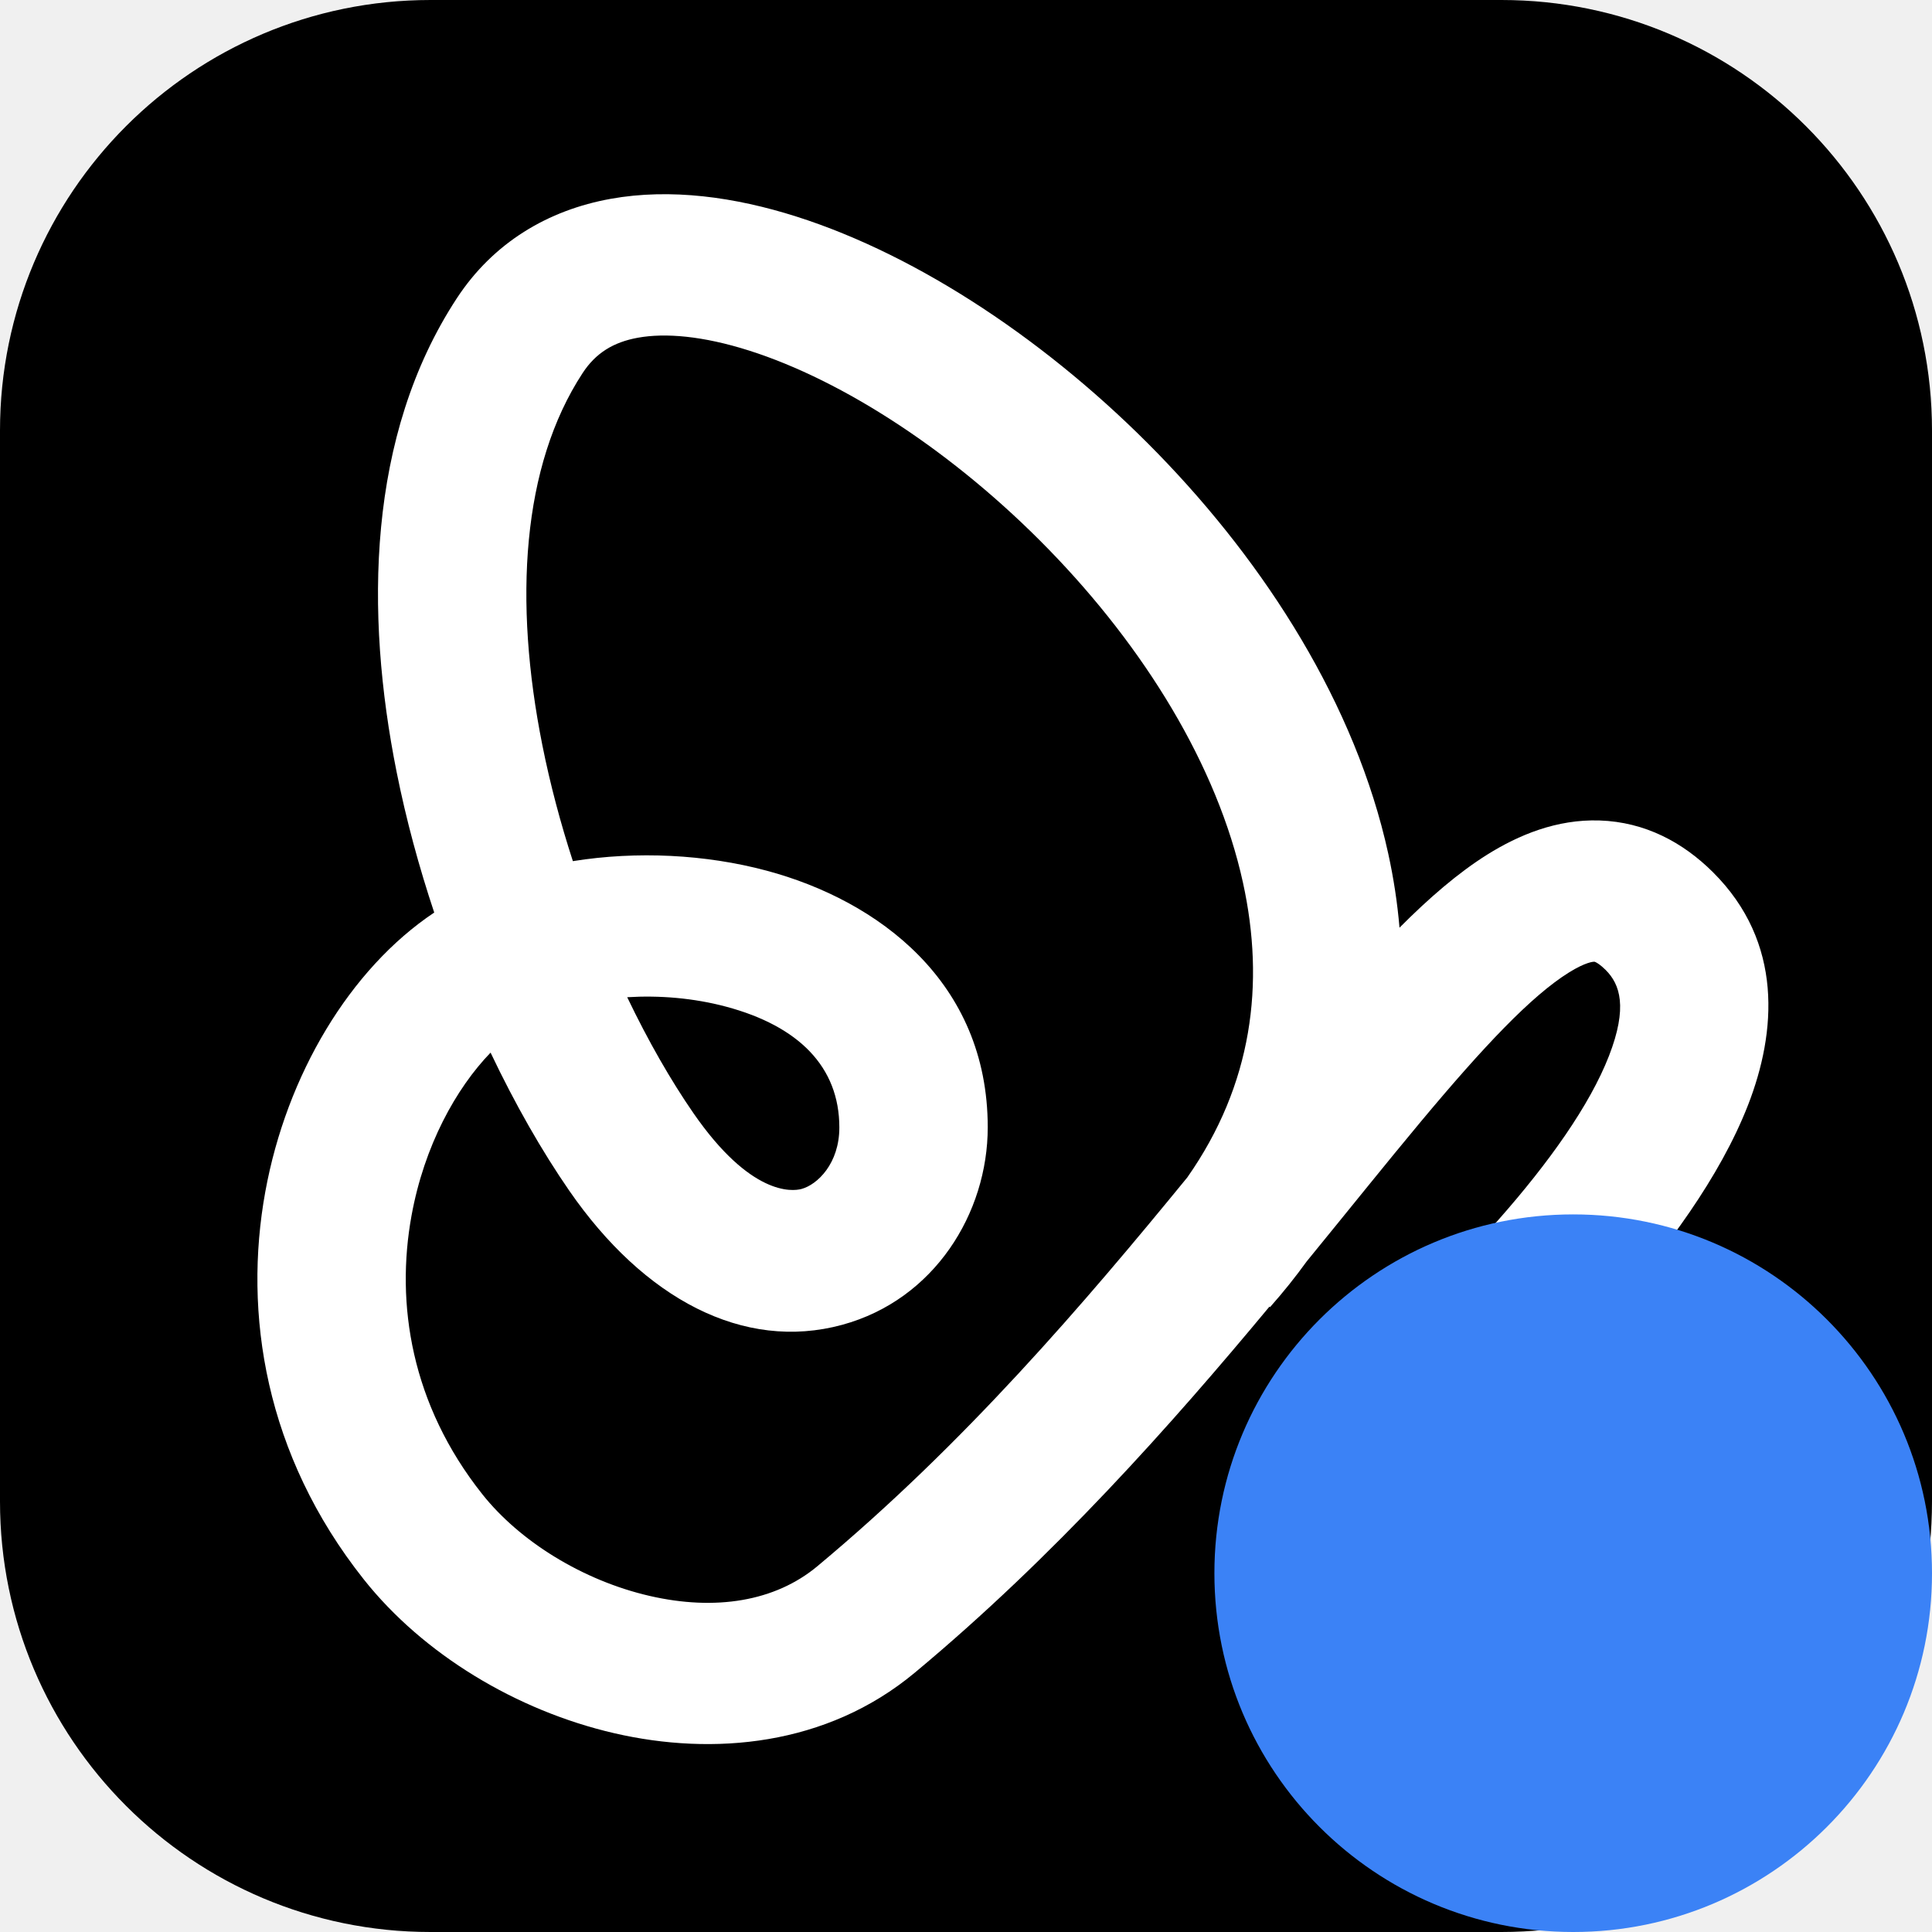
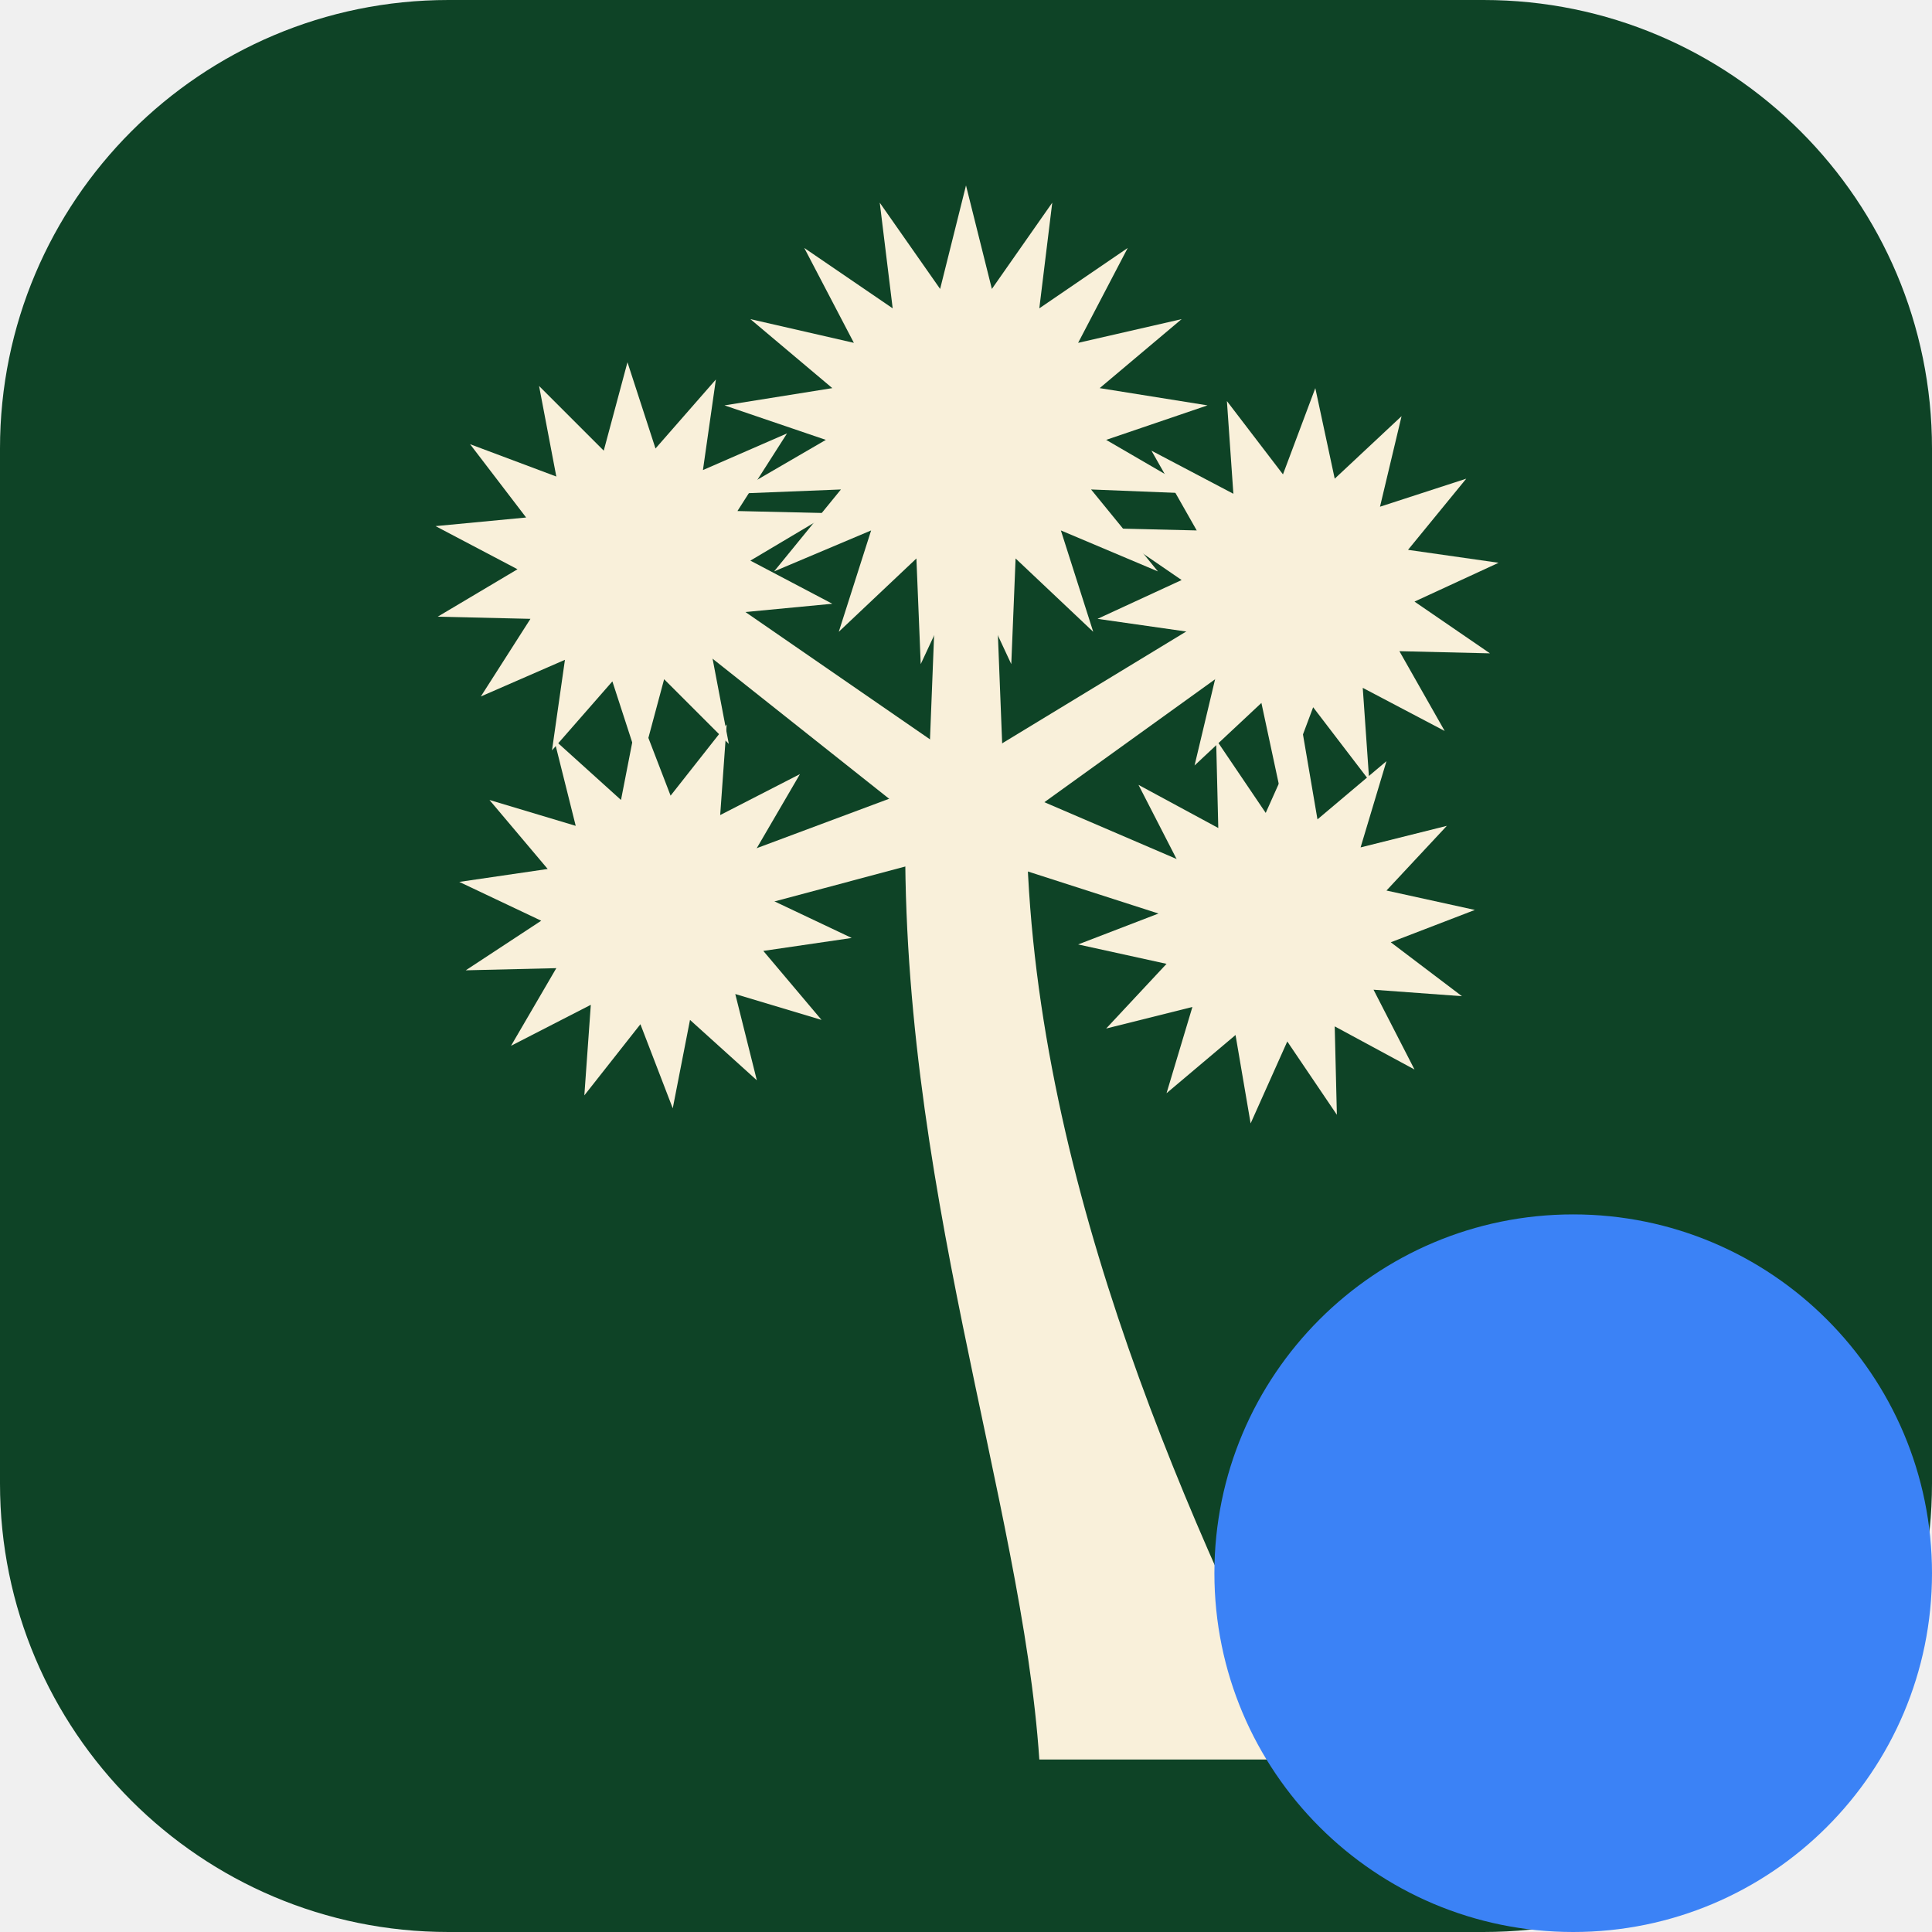
- <svg xmlns="http://www.w3.org/2000/svg" width="48" height="48" viewBox="0 0 700 700" fill="none">
-   <rect width="700" height="700" rx="156" fill="black" />
-   <path transform="translate(350,350) scale(1.05) translate(-350,-350)" d="M291.495 91.399C333.897 104.892 379.155 135.075 416.229 173.191C453.389 211.394 484.429 259.725 495.708 311.251C497.555 319.693 498.865 328.216 499.586 336.776C509.755 326.554 519.867 317.815 529.89 311.547C540.647 304.821 553.808 299.297 568.641 299.785C584.29 300.299 597.395 307.326 607.747 317.632C632.173 341.947 629.612 372.898 619.872 397.936C610.185 422.833 591.557 447.826 572.732 469.124C553.591 490.78 532.713 510.308 516.779 524.318C508.775 531.355 501.936 537.073 497.07 541.052C494.635 543.043 492.689 544.603 491.334 545.679C490.657 546.217 490.126 546.635 489.756 546.926C489.571 547.071 489.425 547.184 489.321 547.265C489.269 547.305 489.227 547.338 489.196 547.362C489.181 547.374 489.168 547.385 489.157 547.393C489.153 547.397 489.147 547.401 489.144 547.403C489.134 547.4 488.837 547.06 473.001 528.499L489.135 547.411C478.157 555.911 462.033 554.334 453.122 543.89C444.213 533.448 445.887 518.094 456.861 509.592C456.863 509.591 456.865 509.588 456.869 509.586C456.88 509.577 456.902 509.561 456.933 509.536C456.997 509.487 457.101 509.404 457.245 509.292C457.533 509.066 457.979 508.715 458.569 508.247C459.749 507.31 461.506 505.901 463.742 504.073C468.216 500.414 474.589 495.088 482.073 488.508C497.114 475.284 516.315 457.282 533.578 437.75C551.157 417.862 565.26 398.01 571.859 381.048C578.403 364.227 575.681 356.302 570.724 351.367C568.928 349.579 567.744 348.902 567.267 348.676C566.888 348.496 566.811 348.52 566.804 348.52C566.605 348.513 563.971 348.537 557.953 352.3C545.161 360.299 528.815 377.492 506.807 403.867C494.927 418.106 481.871 434.435 467.547 451.957C463.709 457.28 459.503 462.538 454.91 467.717L454.702 467.549C420.808 508.347 380.37 553.856 332.335 593.848C301.853 619.226 262.656 622.597 228.642 614.743C194.834 606.936 162.658 587.448 142.217 561.686C108.054 518.631 100.57 469.801 108.223 427.836C115.56 387.606 137.391 351.005 166.502 331.557C161.248 315.813 156.813 299.49 153.519 283.013C142.593 228.368 143.239 167.031 174.28 119.619C186.922 100.31 205.846 89.153 227.387 85.277C248.1 81.55 270.278 84.648 291.495 91.399ZM378.642 206.356C345.773 172.563 307.463 147.917 275.208 137.654C259.096 132.527 246.171 131.514 236.828 133.195C228.314 134.727 222.227 138.497 217.721 145.38C196.712 177.468 193.858 224.004 203.82 273.827C206.532 287.394 210.127 300.834 214.345 313.817C236.45 310.276 260.156 311.463 281.22 317.11C319.621 327.403 357.501 355.419 357.501 405.654C357.501 435.255 339.111 465.136 307.278 473.815C273.211 483.103 238.854 464.822 213.105 427.541C203.716 413.947 194.443 397.766 185.947 379.89C174.028 392.223 163.08 411.953 158.673 436.118C153.128 466.518 158.514 501.286 183.085 532.253C195.993 548.522 217.742 562.031 240.771 567.349C263.594 572.619 284.147 569.24 298.664 557.154C349.383 514.927 390.709 466.547 426.366 422.952C448.879 390.86 453.195 356.06 445.578 321.265C436.703 280.718 411.425 240.06 378.642 206.356ZM306.296 405.722C306.296 384.769 292.223 370.736 267.284 364.051C256.012 361.03 244.156 360.087 233.095 360.771C240.361 375.935 248.168 389.513 255.897 400.704C275.647 429.298 289.989 427.822 293.247 426.934C298.737 425.437 306.296 418.161 306.296 405.722Z" fill="white" />
-   <circle cx="570" cy="570" r="130" fill="#3b82f6" />
+ <svg xmlns="http://www.w3.org/2000/svg" width="48" height="48" viewBox="64 64 896 896" fill="none">
+   <rect x="64" y="64" width="896" height="896" rx="208" fill="#0E4326" />
+   <g fill="#F9F0DA">
+     <path d="M546 880C538 760 480 610 484 440L540 440C540 600 610 760 670 880Z" />
+     <polygon points="530,440 523,262 501,262 494,440" />
+     <polygon points="512,150 524,198 552,158 546,207 587,179 564,223 612,212 574,244 624,252 577,268 620,293 570,291 601,329 556,310 571,357 535,323 533,372 512,327 491,372 489,323 453,357 468,310 423,329 454,291 404,293 447,268 400,252 450,244 412,212 460,223 437,179 478,207 472,158 500,198" />
+     <polygon points="523,426 365,317 351,335 501,454" />
+     <polygon points="282,270 322,285 314,243 344,273 355,232 368,272 396,240 390,282 429,265 406,301 449,302 412,324 450,344 408,348 434,382 394,367 402,409 372,379 361,420 348,380 320,412 326,370 287,387 310,351 267,350 304,328 266,308 308,304" />
+     <polygon points="522,455 672,347 660,329 502,425" />
+     <polygon points="744,286 717,319 759,325 720,343 755,367 713,366 734,403 696,383 699,426 673,392 658,432 649,390 618,419 628,377 588,390 615,357 573,351 612,333 577,309 619,310 598,273 636,293 633,250 659,284 674,244 683,286 714,257 704,299" />
+     <polygon points="507,423 365,476 371,496 517,457" />
+     <polygon points="280,514 315,491 277,473 318,467 291,435 331,447 321,407 352,435 360,394 375,433 401,400 398,442 435,423 414,459 456,458 421,481 459,499 418,505 445,537 405,525 415,565 384,537 376,578 361,539 335,572 338,530 301,549 322,513" />
+     <polygon points="506,457 652,504 660,484 518,423" />
+     <polygon points="742,526 701,523 720,560 683,540 684,581 661,547 644,585 637,544 605,571 617,531 577,541 605,511 564,502 603,487 570,462 611,465 592,428 629,448 628,407 651,441 668,403 675,444 707,417 695,457 735,447 707,477 748,486 709,501" />
+   </g>
+   <circle cx="793.6" cy="793.6" r="166.4" fill="#3b82f6" />
</svg>
